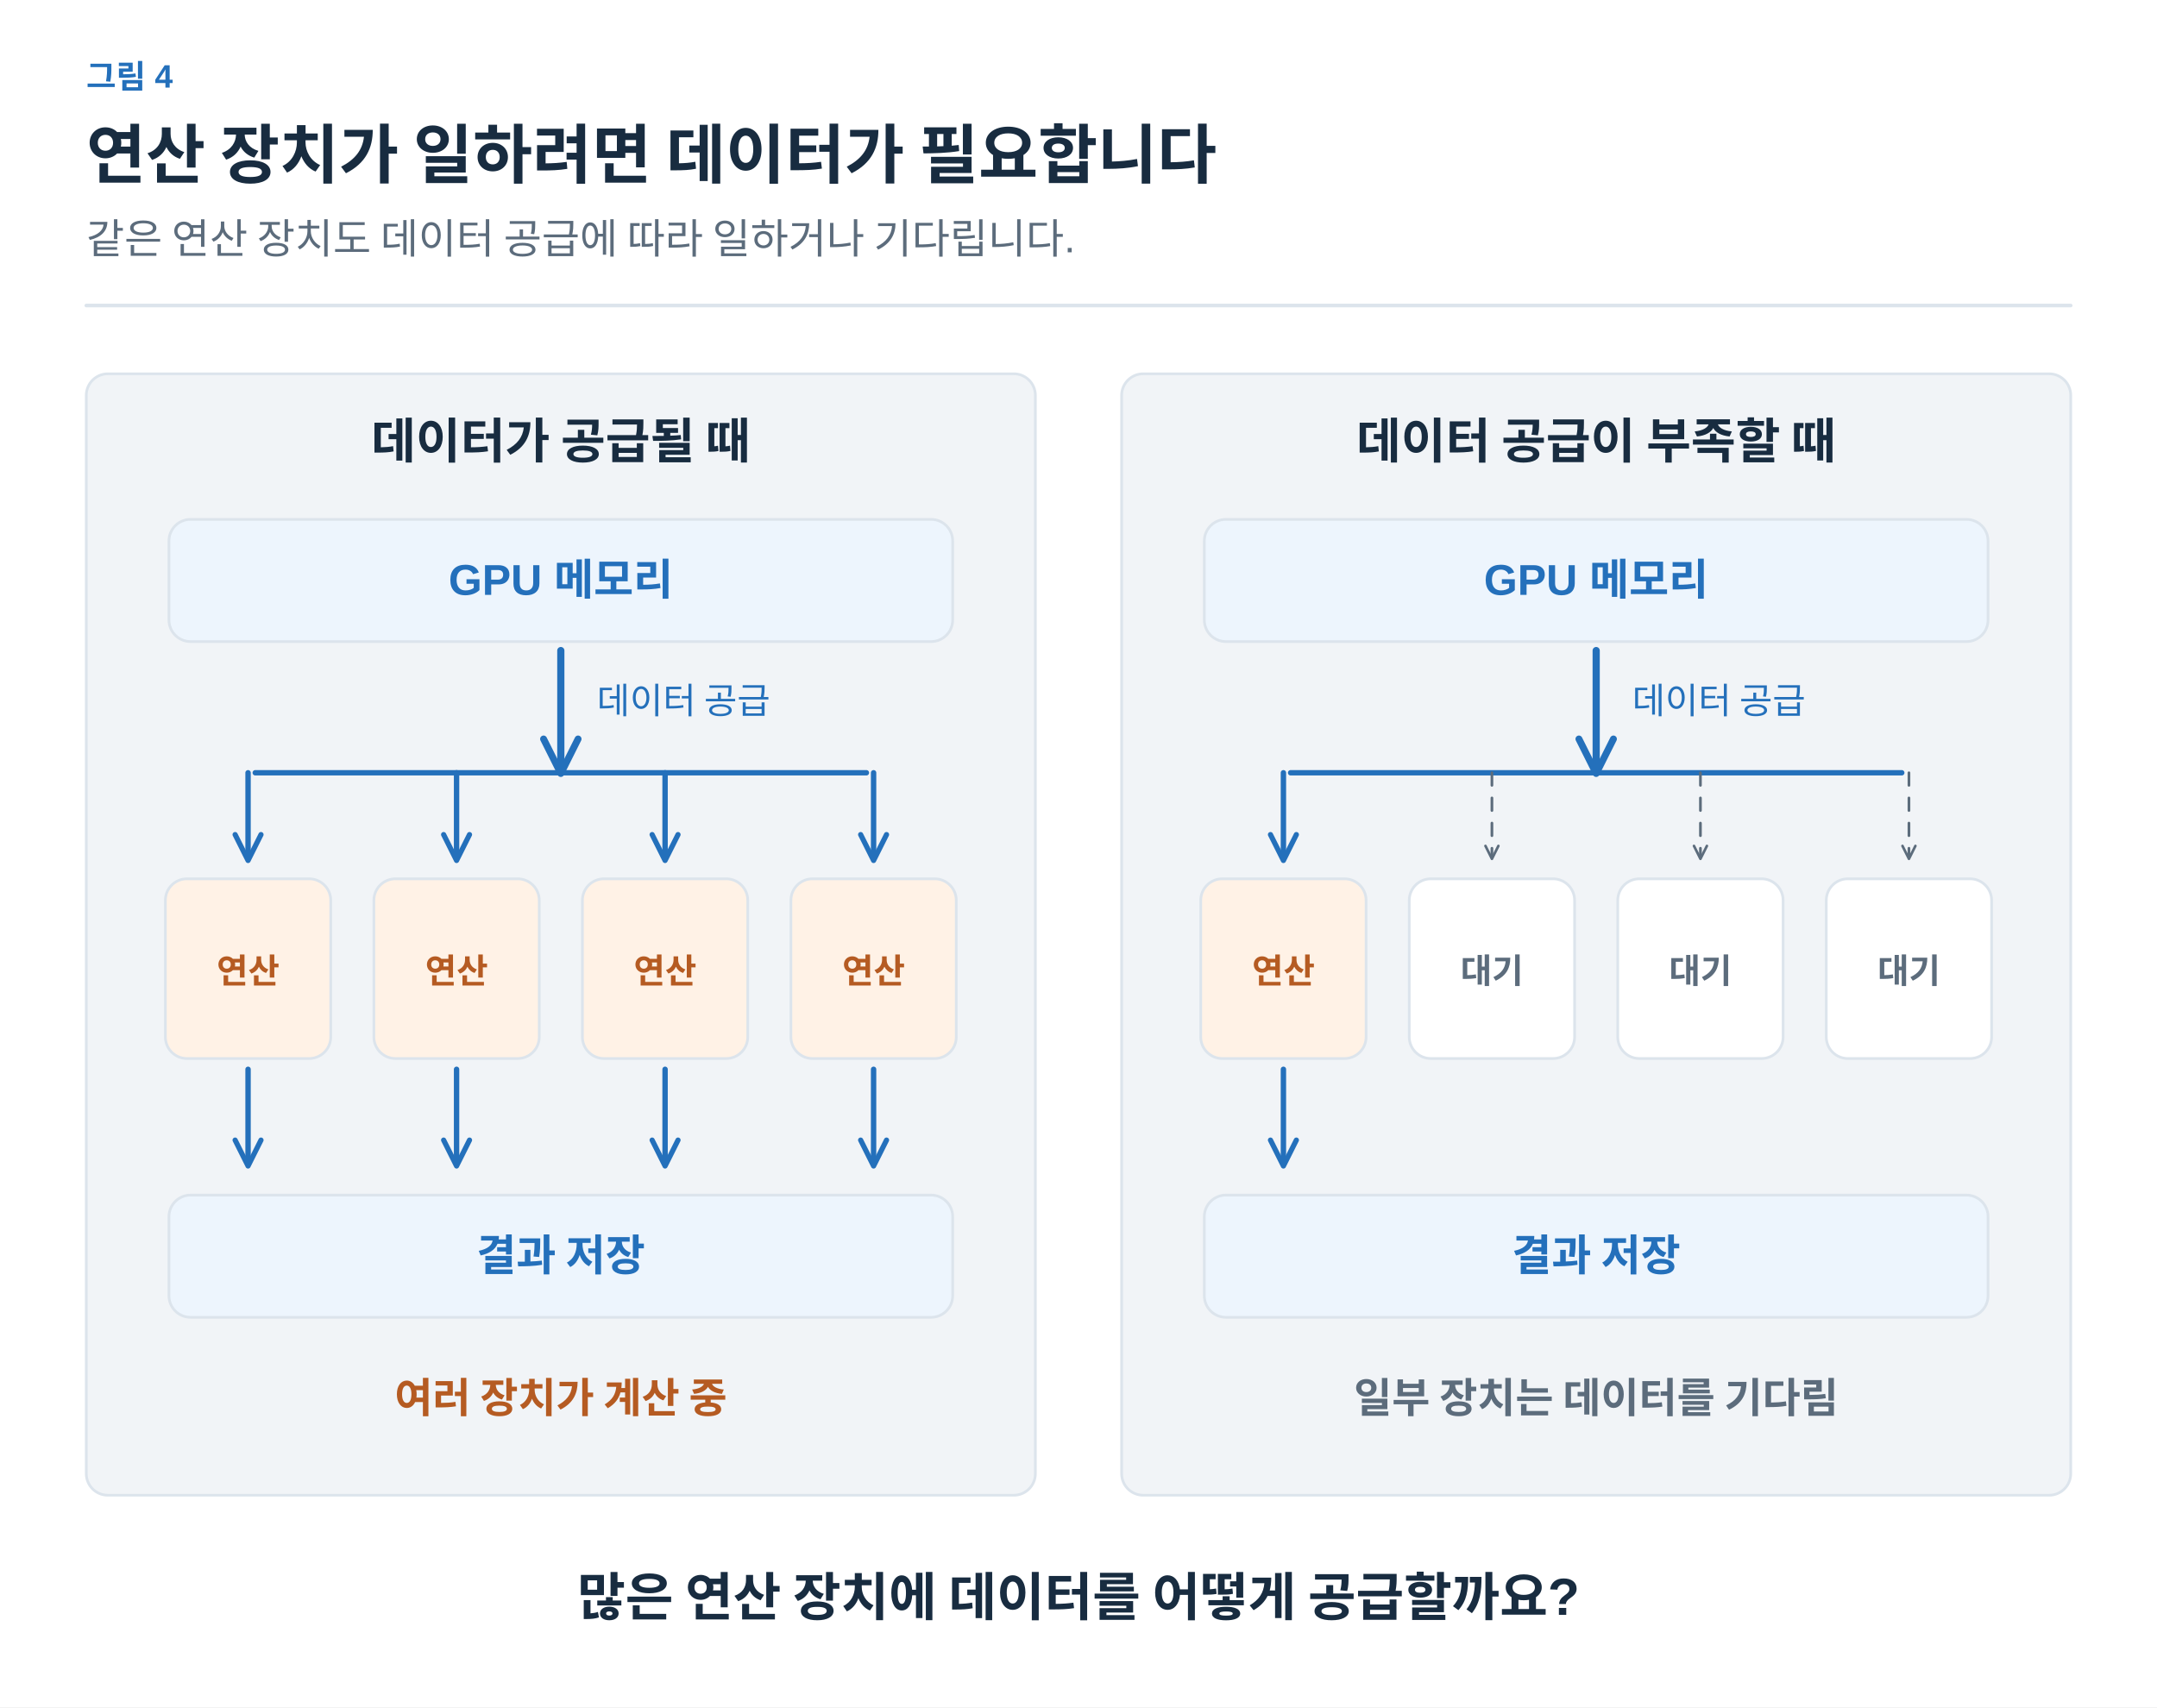
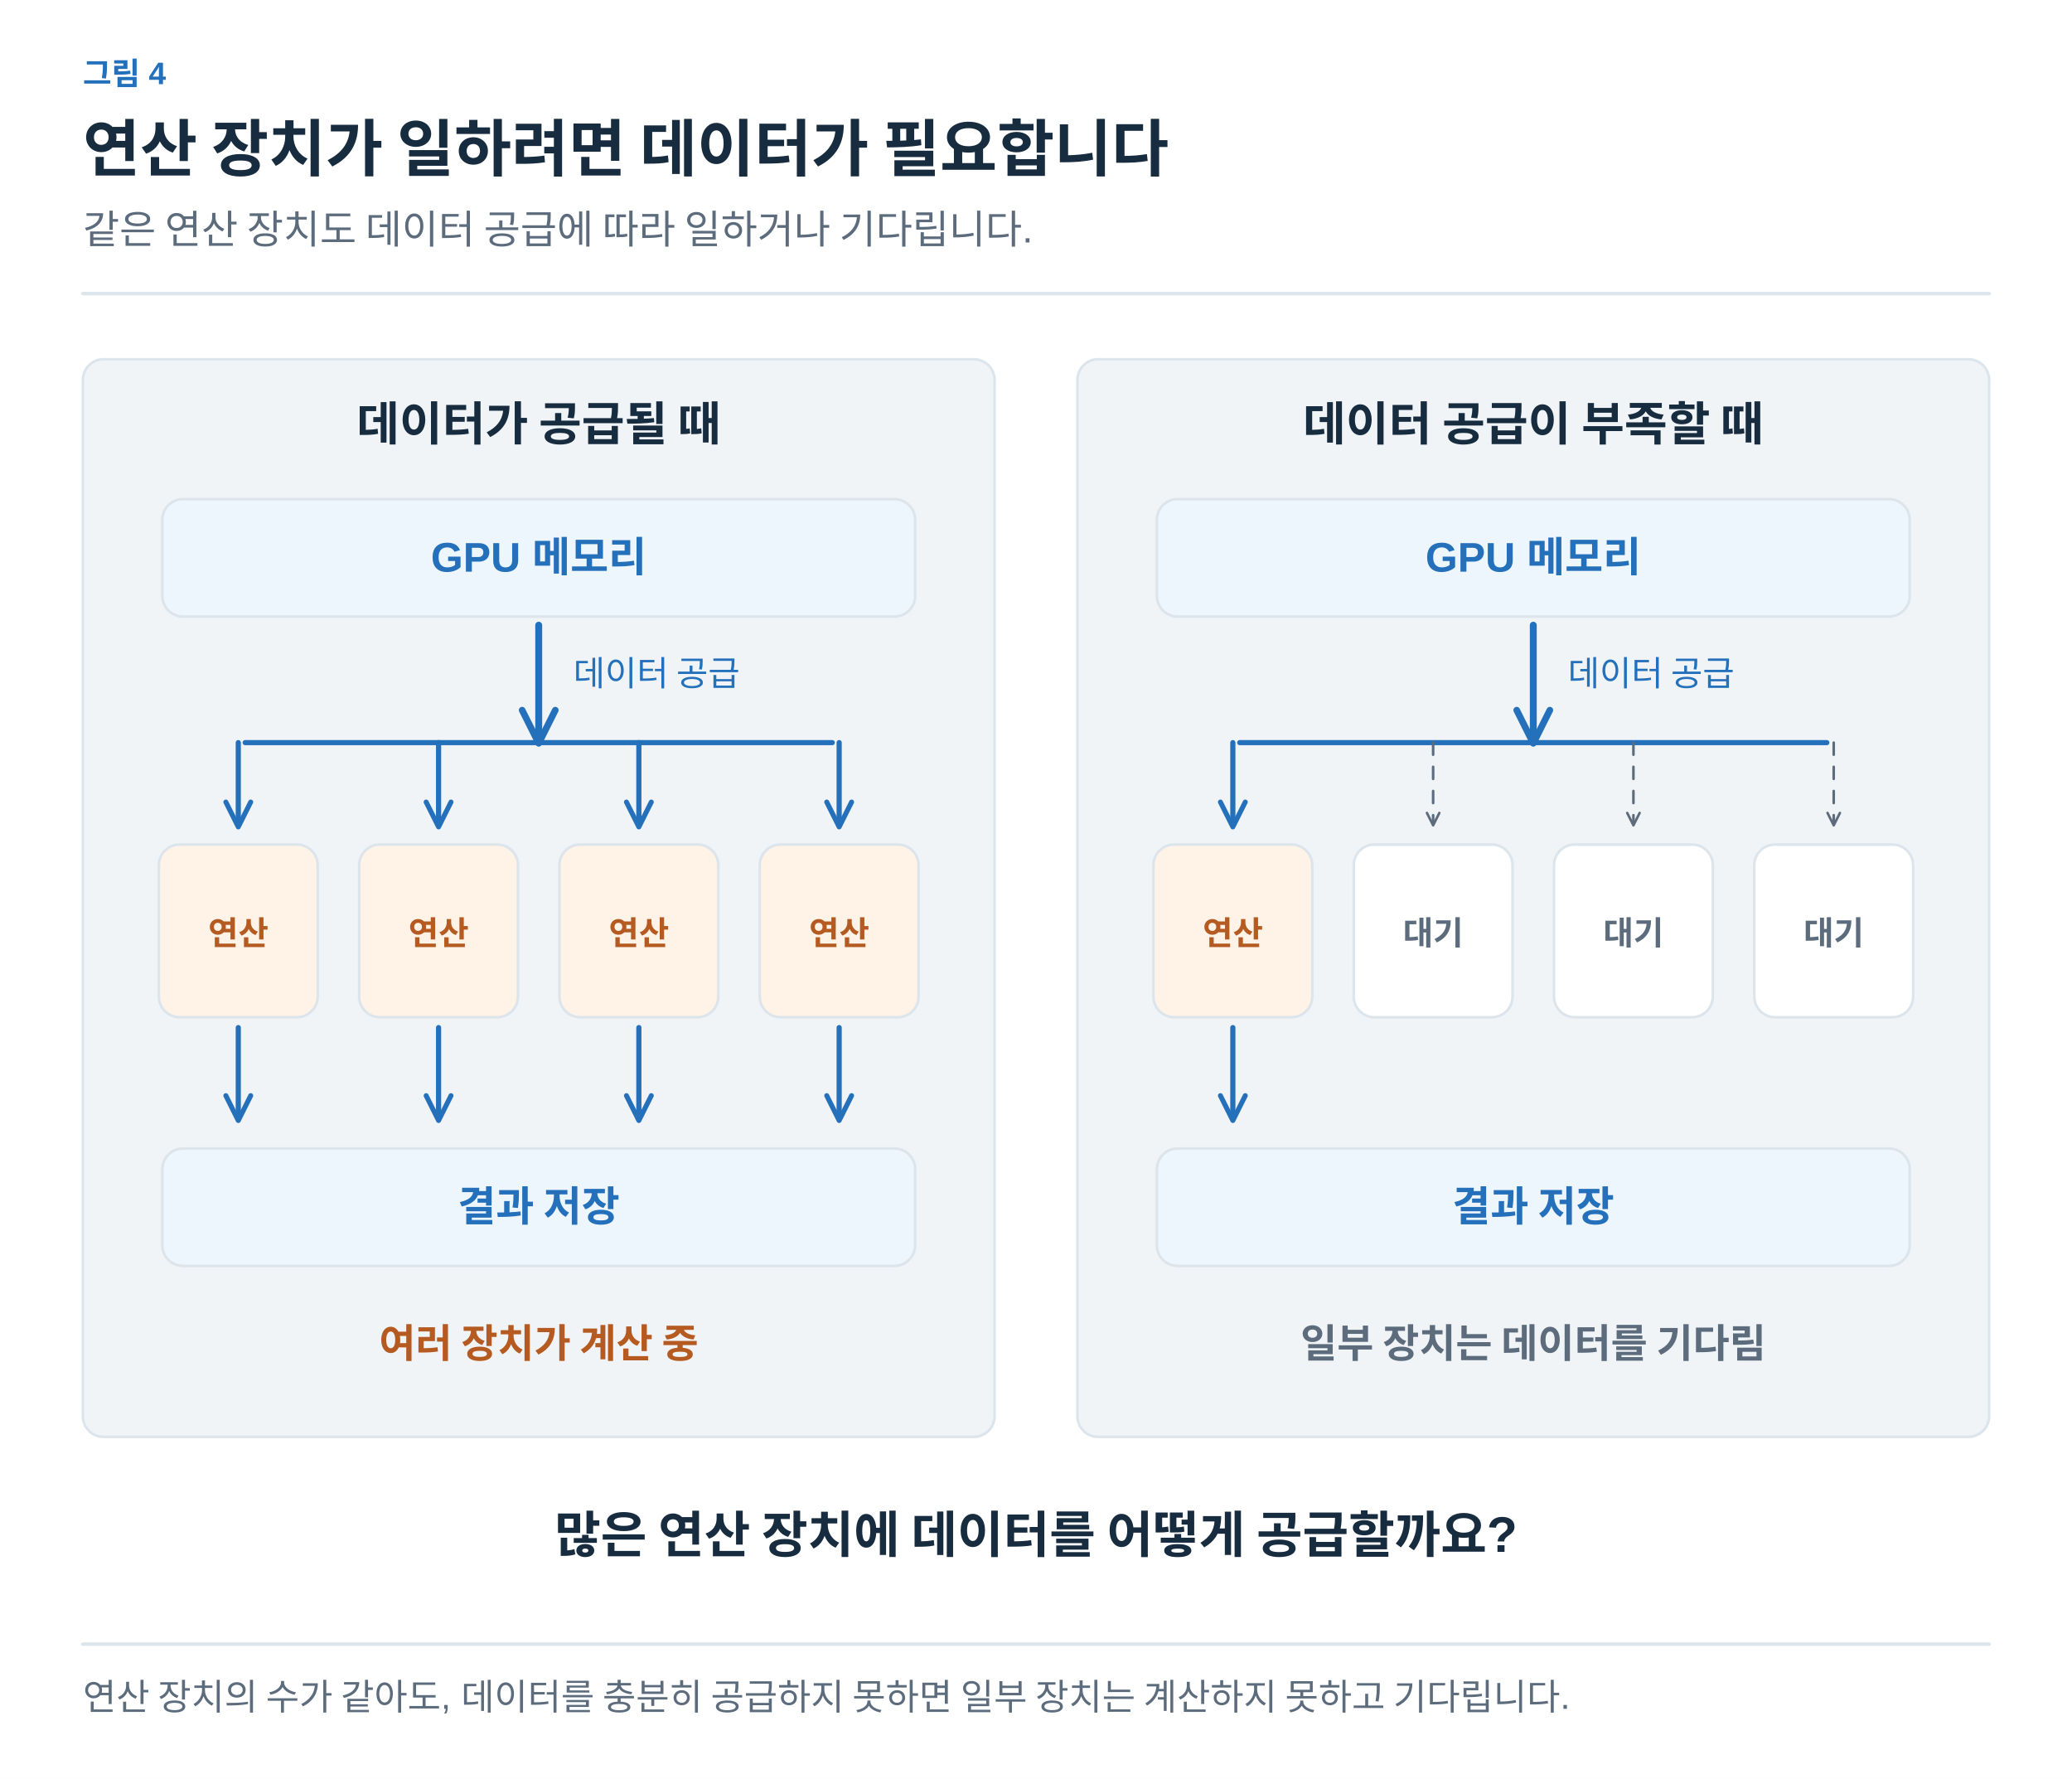
- <svg xmlns="http://www.w3.org/2000/svg" width="1200" height="950" viewBox="0 0 1200 950" role="img" aria-labelledby="title desc">
+ <svg xmlns="http://www.w3.org/2000/svg" width="1200" height="1030" viewBox="0 0 1200 1030" role="img" aria-labelledby="title desc">
  <defs>
-     <marker id="muted" viewBox="0 0 10 10" refX="8" refY="5" markerWidth="6" markerHeight="6" orient="auto">
+     <marker id="arrow-ink" viewBox="0 0 10 10" refX="8" refY="5" markerWidth="6" markerHeight="6" orient="auto">
+       <path d="M1 1 L9 5 L1 9" fill="none" stroke="#182C40" stroke-width="1.6" />
+     </marker>
+     <marker id="arrow-muted" viewBox="0 0 10 10" refX="8" refY="5" markerWidth="6" markerHeight="6" orient="auto">
      <path d="M1 1 L9 5 L1 9" fill="none" stroke="#5C6C7C" stroke-width="1.6" />
    </marker>
-     <marker id="blue" viewBox="0 0 10 10" refX="8" refY="5" markerWidth="6" markerHeight="6" orient="auto">
+     <marker id="arrow-line" viewBox="0 0 10 10" refX="8" refY="5" markerWidth="6" markerHeight="6" orient="auto">
+       <path d="M1 1 L9 5 L1 9" fill="none" stroke="#DCE4EC" stroke-width="1.6" />
+     </marker>
+     <marker id="arrow-paper" viewBox="0 0 10 10" refX="8" refY="5" markerWidth="6" markerHeight="6" orient="auto">
+       <path d="M1 1 L9 5 L1 9" fill="none" stroke="#FFFFFF" stroke-width="1.6" />
+     </marker>
+     <marker id="arrow-blue" viewBox="0 0 10 10" refX="8" refY="5" markerWidth="6" markerHeight="6" orient="auto">
      <path d="M1 1 L9 5 L1 9" fill="none" stroke="#2470BB" stroke-width="1.6" />
    </marker>
-     <marker id="orange" viewBox="0 0 10 10" refX="8" refY="5" markerWidth="6" markerHeight="6" orient="auto">
+     <marker id="arrow-teal" viewBox="0 0 10 10" refX="8" refY="5" markerWidth="6" markerHeight="6" orient="auto">
+       <path d="M1 1 L9 5 L1 9" fill="none" stroke="#287D78" stroke-width="1.6" />
+     </marker>
+     <marker id="arrow-orange" viewBox="0 0 10 10" refX="8" refY="5" markerWidth="6" markerHeight="6" orient="auto">
      <path d="M1 1 L9 5 L1 9" fill="none" stroke="#B55B22" stroke-width="1.6" />
    </marker>
-     <marker id="teal" viewBox="0 0 10 10" refX="8" refY="5" markerWidth="6" markerHeight="6" orient="auto">
-       <path d="M1 1 L9 5 L1 9" fill="none" stroke="#287D78" stroke-width="1.6" />
-     </marker>
-     <marker id="purple" viewBox="0 0 10 10" refX="8" refY="5" markerWidth="6" markerHeight="6" orient="auto">
+     <marker id="arrow-purple" viewBox="0 0 10 10" refX="8" refY="5" markerWidth="6" markerHeight="6" orient="auto">
      <path d="M1 1 L9 5 L1 9" fill="none" stroke="#7954A3" stroke-width="1.6" />
    </marker>
+     <marker id="arrow-gray" viewBox="0 0 10 10" refX="8" refY="5" markerWidth="6" markerHeight="6" orient="auto">
+       <path d="M1 1 L9 5 L1 9" fill="none" stroke="#657789" stroke-width="1.6" />
+     </marker>
+     <marker id="arrow-red" viewBox="0 0 10 10" refX="8" refY="5" markerWidth="6" markerHeight="6" orient="auto">
+       <path d="M1 1 L9 5 L1 9" fill="none" stroke="#B34242" stroke-width="1.6" />
+     </marker>
+     <marker id="arrow-indigo" viewBox="0 0 10 10" refX="8" refY="5" markerWidth="6" markerHeight="6" orient="auto">
+       <path d="M1 1 L9 5 L1 9" fill="none" stroke="#4C60A8" stroke-width="1.6" />
+     </marker>
+     <marker id="arrow-slate" viewBox="0 0 10 10" refX="8" refY="5" markerWidth="6" markerHeight="6" orient="auto">
+       <path d="M1 1 L9 5 L1 9" fill="none" stroke="#8191A0" stroke-width="1.6" />
+     </marker>
+     <marker id="arrow-surface" viewBox="0 0 10 10" refX="8" refY="5" markerWidth="6" markerHeight="6" orient="auto">
+       <path d="M1 1 L9 5 L1 9" fill="none" stroke="#F8FAFC" stroke-width="1.6" />
+     </marker>
  </defs>
-   <style>text{font-family:Arial,"Apple SD Gothic Neo","Noto Sans KR",sans-serif}path{stroke-linecap:round;stroke-linejoin:round}</style>
-   <rect width="1200" height="950" fill="white" />
-   <text x="48" y="49" fill="#2470BB" font-size="18" font-weight="600" text-anchor="start">그림 4</text>
-   <text x="48" y="99" fill="#182C40" font-size="36" font-weight="700" text-anchor="start">연산 장치가 일하려면 데이터가 필요합니다</text>
-   <text x="48" y="141" fill="#5C6C7C" font-size="23" font-weight="400" text-anchor="start">같은 연산 장치도 데이터 공급에 따라 일하거나 기다립니다.</text>
-   <path d="M48,170 H1152" fill="none" stroke="#DCE4EC" stroke-width="2" />
-   <rect x="48" y="208" width="528" height="624" rx="12" fill="#F1F4F7" stroke="#DCE4EC" stroke-width="1.5" />
-   <text x="312" y="255" fill="#182C40" font-size="27" font-weight="600" text-anchor="middle">데이터가 공급될 때</text>
-   <rect x="94" y="289" width="436" height="68" rx="12" fill="#EDF5FD" stroke="#DCE4EC" stroke-width="1.5" />
-   <text x="312.0" y="331.0" fill="#2470BB" font-size="24" font-weight="600" text-anchor="middle">GPU 메모리</text>
-   <path d="M312,362 L312,428" fill="none" stroke="#2470BB" stroke-width="4" marker-end="url(#blue)" />
-   <text x="332" y="397" fill="#2470BB" font-size="20" font-weight="400" text-anchor="start">데이터 공급</text>
-   <path d="M142,430 H482" fill="none" stroke="#2470BB" stroke-width="3" />
-   <path d="M138,430 L138,477" fill="none" stroke="#2470BB" stroke-width="3" marker-end="url(#blue)" />
-   <rect x="92" y="489" width="92" height="100" rx="12" fill="#FFF2E6" stroke="#DCE4EC" stroke-width="1.5" />
-   <text x="138.0" y="547.0" fill="#B55B22" font-size="19" font-weight="600" text-anchor="middle">연산</text>
-   <path d="M138,595 L138,647" fill="none" stroke="#2470BB" stroke-width="3" marker-end="url(#blue)" />
-   <path d="M254,430 L254,477" fill="none" stroke="#2470BB" stroke-width="3" marker-end="url(#blue)" />
-   <rect x="208" y="489" width="92" height="100" rx="12" fill="#FFF2E6" stroke="#DCE4EC" stroke-width="1.5" />
-   <text x="254.0" y="547.0" fill="#B55B22" font-size="19" font-weight="600" text-anchor="middle">연산</text>
-   <path d="M254,595 L254,647" fill="none" stroke="#2470BB" stroke-width="3" marker-end="url(#blue)" />
-   <path d="M370,430 L370,477" fill="none" stroke="#2470BB" stroke-width="3" marker-end="url(#blue)" />
-   <rect x="324" y="489" width="92" height="100" rx="12" fill="#FFF2E6" stroke="#DCE4EC" stroke-width="1.5" />
-   <text x="370.0" y="547.0" fill="#B55B22" font-size="19" font-weight="600" text-anchor="middle">연산</text>
-   <path d="M370,595 L370,647" fill="none" stroke="#2470BB" stroke-width="3" marker-end="url(#blue)" />
-   <path d="M486,430 L486,477" fill="none" stroke="#2470BB" stroke-width="3" marker-end="url(#blue)" />
-   <rect x="440" y="489" width="92" height="100" rx="12" fill="#FFF2E6" stroke="#DCE4EC" stroke-width="1.5" />
-   <text x="486.0" y="547.0" fill="#B55B22" font-size="19" font-weight="600" text-anchor="middle">연산</text>
-   <path d="M486,595 L486,647" fill="none" stroke="#2470BB" stroke-width="3" marker-end="url(#blue)" />
-   <rect x="94" y="665" width="436" height="68" rx="12" fill="#EDF5FD" stroke="#DCE4EC" stroke-width="1.5" />
-   <text x="312.0" y="707.0" fill="#2470BB" font-size="24" font-weight="600" text-anchor="middle">결과 저장</text>
-   <text x="312" y="786" fill="#B55B22" font-size="23" font-weight="600" text-anchor="middle">여러 장치가 계산 중</text>
-   <rect x="624" y="208" width="528" height="624" rx="12" fill="#F1F4F7" stroke="#DCE4EC" stroke-width="1.5" />
-   <text x="888" y="255" fill="#182C40" font-size="27" font-weight="600" text-anchor="middle">데이터 공급이 부족할 때</text>
-   <rect x="670" y="289" width="436" height="68" rx="12" fill="#EDF5FD" stroke="#DCE4EC" stroke-width="1.5" />
-   <text x="888.0" y="331.0" fill="#2470BB" font-size="24" font-weight="600" text-anchor="middle">GPU 메모리</text>
-   <path d="M888,362 L888,428" fill="none" stroke="#2470BB" stroke-width="4" marker-end="url(#blue)" />
-   <text x="908" y="397" fill="#2470BB" font-size="20" font-weight="400" text-anchor="start">데이터 공급</text>
-   <path d="M718,430 H1058" fill="none" stroke="#2470BB" stroke-width="3" />
-   <path d="M714,430 L714,477" fill="none" stroke="#2470BB" stroke-width="3" marker-end="url(#blue)" />
-   <rect x="668" y="489" width="92" height="100" rx="12" fill="#FFF2E6" stroke="#DCE4EC" stroke-width="1.5" />
-   <text x="714.0" y="547.0" fill="#B55B22" font-size="19" font-weight="600" text-anchor="middle">연산</text>
-   <path d="M714,595 L714,647" fill="none" stroke="#2470BB" stroke-width="3" marker-end="url(#blue)" />
-   <path d="M830,430 L830,477" fill="none" stroke="#5C6C7C" stroke-width="1.5" marker-end="url(#muted)" stroke-dasharray="7 7" />
-   <rect x="784" y="489" width="92" height="100" rx="12" fill="#FFFFFF" stroke="#DCE4EC" stroke-width="1.5" />
-   <text x="830.0" y="547.0" fill="#5C6C7C" font-size="19" font-weight="600" text-anchor="middle">대기</text>
-   <path d="M946,430 L946,477" fill="none" stroke="#5C6C7C" stroke-width="1.5" marker-end="url(#muted)" stroke-dasharray="7 7" />
-   <rect x="900" y="489" width="92" height="100" rx="12" fill="#FFFFFF" stroke="#DCE4EC" stroke-width="1.5" />
-   <text x="946.0" y="547.0" fill="#5C6C7C" font-size="19" font-weight="600" text-anchor="middle">대기</text>
-   <path d="M1062,430 L1062,477" fill="none" stroke="#5C6C7C" stroke-width="1.5" marker-end="url(#muted)" stroke-dasharray="7 7" />
-   <rect x="1016" y="489" width="92" height="100" rx="12" fill="#FFFFFF" stroke="#DCE4EC" stroke-width="1.5" />
-   <text x="1062.0" y="547.0" fill="#5C6C7C" font-size="19" font-weight="600" text-anchor="middle">대기</text>
-   <rect x="670" y="665" width="436" height="68" rx="12" fill="#EDF5FD" stroke="#DCE4EC" stroke-width="1.5" />
-   <text x="888.0" y="707.0" fill="#2470BB" font-size="24" font-weight="600" text-anchor="middle">결과 저장</text>
-   <text x="888" y="786" fill="#5C6C7C" font-size="23" font-weight="600" text-anchor="middle">일부 장치는 데이터를 기다림</text>
-   <text x="600" y="899" fill="#182C40" font-size="29" font-weight="600" text-anchor="middle">많은 연산 장치에 데이터를 어떻게 공급할까요?</text>
+   <style>text{font-family:Arial,"Apple SD Gothic Neo","Noto Sans KR",sans-serif}text[font-family]{font-family:Menlo,Consolas,monospace}path{stroke-linecap:round;stroke-linejoin:round}</style>
+   <rect width="100%" height="100%" fill="white" />
+   <text x="48" y="49" fill="#2470BB" font-size="18" font-weight="600" text-anchor="start" data-max-width="1104">그림 4</text>
+   <text x="48" y="99" fill="#182C40" font-size="36" font-weight="700" text-anchor="start" data-max-width="1104">연산 장치가 일하려면 데이터가 필요합니다</text>
+   <text x="48" y="141" fill="#5C6C7C" font-size="23" font-weight="400" text-anchor="start" data-max-width="1104">같은 연산 장치도 데이터 공급에 따라 일하거나 기다립니다.</text>
+   <path d="M48,170 H1152" stroke="#DCE4EC" stroke-width="2" />
+   <g transform="translate(48 206) scale(1)" data-panel="1">
+     <g transform="translate(-48 -206)">
+       <rect x="48" y="208" width="528" height="624" rx="12" fill="#F1F4F7" stroke="#DCE4EC" stroke-width="1.5" />
+       <text x="312" y="255" fill="#182C40" font-size="27" font-weight="600" text-anchor="middle">데이터가 공급될 때</text>
+       <rect x="94" y="289" width="436" height="68" rx="12" fill="#EDF5FD" stroke="#DCE4EC" stroke-width="1.5" />
+       <text x="312" y="331" fill="#2470BB" font-size="24" font-weight="600" text-anchor="middle">GPU 메모리</text>
+       <path d="M312,362 L312,428" fill="none" stroke="#2470BB" stroke-width="4" marker-end="url(#arrow-blue)" />
+       <text x="332" y="397" fill="#2470BB" font-size="20" font-weight="400" text-anchor="start">데이터 공급</text>
+       <path d="M142,430 H482" fill="none" stroke="#2470BB" stroke-width="3" />
+       <path d="M138,430 L138,477" fill="none" stroke="#2470BB" stroke-width="3" marker-end="url(#arrow-blue)" />
+       <rect x="92" y="489" width="92" height="100" rx="12" fill="#FFF2E6" stroke="#DCE4EC" stroke-width="1.5" />
+       <text x="138" y="547" fill="#B55B22" font-size="19" font-weight="600" text-anchor="middle">연산</text>
+       <path d="M138,595 L138,647" fill="none" stroke="#2470BB" stroke-width="3" marker-end="url(#arrow-blue)" />
+       <path d="M254,430 L254,477" fill="none" stroke="#2470BB" stroke-width="3" marker-end="url(#arrow-blue)" />
+       <rect x="208" y="489" width="92" height="100" rx="12" fill="#FFF2E6" stroke="#DCE4EC" stroke-width="1.5" />
+       <text x="254" y="547" fill="#B55B22" font-size="19" font-weight="600" text-anchor="middle">연산</text>
+       <path d="M254,595 L254,647" fill="none" stroke="#2470BB" stroke-width="3" marker-end="url(#arrow-blue)" />
+       <path d="M370,430 L370,477" fill="none" stroke="#2470BB" stroke-width="3" marker-end="url(#arrow-blue)" />
+       <rect x="324" y="489" width="92" height="100" rx="12" fill="#FFF2E6" stroke="#DCE4EC" stroke-width="1.5" />
+       <text x="370" y="547" fill="#B55B22" font-size="19" font-weight="600" text-anchor="middle">연산</text>
+       <path d="M370,595 L370,647" fill="none" stroke="#2470BB" stroke-width="3" marker-end="url(#arrow-blue)" />
+       <path d="M486,430 L486,477" fill="none" stroke="#2470BB" stroke-width="3" marker-end="url(#arrow-blue)" />
+       <rect x="440" y="489" width="92" height="100" rx="12" fill="#FFF2E6" stroke="#DCE4EC" stroke-width="1.5" />
+       <text x="486" y="547" fill="#B55B22" font-size="19" font-weight="600" text-anchor="middle">연산</text>
+       <path d="M486,595 L486,647" fill="none" stroke="#2470BB" stroke-width="3" marker-end="url(#arrow-blue)" />
+       <rect x="94" y="665" width="436" height="68" rx="12" fill="#EDF5FD" stroke="#DCE4EC" stroke-width="1.5" />
+       <text x="312" y="707" fill="#2470BB" font-size="24" font-weight="600" text-anchor="middle">결과 저장</text>
+       <text x="312" y="786" fill="#B55B22" font-size="23" font-weight="600" text-anchor="middle">여러 장치가 계산 중</text>
+       <rect x="624" y="208" width="528" height="624" rx="12" fill="#F1F4F7" stroke="#DCE4EC" stroke-width="1.5" />
+       <text x="888" y="255" fill="#182C40" font-size="27" font-weight="600" text-anchor="middle">데이터 공급이 부족할 때</text>
+       <rect x="670" y="289" width="436" height="68" rx="12" fill="#EDF5FD" stroke="#DCE4EC" stroke-width="1.5" />
+       <text x="888" y="331" fill="#2470BB" font-size="24" font-weight="600" text-anchor="middle">GPU 메모리</text>
+       <path d="M888,362 L888,428" fill="none" stroke="#2470BB" stroke-width="4" marker-end="url(#arrow-blue)" />
+       <text x="908" y="397" fill="#2470BB" font-size="20" font-weight="400" text-anchor="start">데이터 공급</text>
+       <path d="M718,430 H1058" fill="none" stroke="#2470BB" stroke-width="3" />
+       <path d="M714,430 L714,477" fill="none" stroke="#2470BB" stroke-width="3" marker-end="url(#arrow-blue)" />
+       <rect x="668" y="489" width="92" height="100" rx="12" fill="#FFF2E6" stroke="#DCE4EC" stroke-width="1.5" />
+       <text x="714" y="547" fill="#B55B22" font-size="19" font-weight="600" text-anchor="middle">연산</text>
+       <path d="M714,595 L714,647" fill="none" stroke="#2470BB" stroke-width="3" marker-end="url(#arrow-blue)" />
+       <path d="M830,430 L830,477" fill="none" stroke="#5C6C7C" stroke-width="1.5" marker-end="url(#arrow-muted)" stroke-dasharray="7 7" />
+       <rect x="784" y="489" width="92" height="100" rx="12" fill="#FFFFFF" stroke="#DCE4EC" stroke-width="1.5" />
+       <text x="830" y="547" fill="#5C6C7C" font-size="19" font-weight="600" text-anchor="middle">대기</text>
+       <path d="M946,430 L946,477" fill="none" stroke="#5C6C7C" stroke-width="1.5" marker-end="url(#arrow-muted)" stroke-dasharray="7 7" />
+       <rect x="900" y="489" width="92" height="100" rx="12" fill="#FFFFFF" stroke="#DCE4EC" stroke-width="1.5" />
+       <text x="946" y="547" fill="#5C6C7C" font-size="19" font-weight="600" text-anchor="middle">대기</text>
+       <path d="M1062,430 L1062,477" fill="none" stroke="#5C6C7C" stroke-width="1.5" marker-end="url(#arrow-muted)" stroke-dasharray="7 7" />
+       <rect x="1016" y="489" width="92" height="100" rx="12" fill="#FFFFFF" stroke="#DCE4EC" stroke-width="1.5" />
+       <text x="1062" y="547" fill="#5C6C7C" font-size="19" font-weight="600" text-anchor="middle">대기</text>
+       <rect x="670" y="665" width="436" height="68" rx="12" fill="#EDF5FD" stroke="#DCE4EC" stroke-width="1.5" />
+       <text x="888" y="707" fill="#2470BB" font-size="24" font-weight="600" text-anchor="middle">결과 저장</text>
+       <text x="888" y="786" fill="#5C6C7C" font-size="23" font-weight="600" text-anchor="middle">일부 장치는 데이터를 기다림</text>
+       <text x="600" y="899" fill="#182C40" font-size="29" font-weight="600" text-anchor="middle">많은 연산 장치에 데이터를 어떻게 공급할까요?</text>
+     </g>
+   </g>
+   <path d="M48,952 H1152" stroke="#DCE4EC" stroke-width="2" />
+   <text x="48" y="990" fill="#5C6C7C" font-size="21" font-weight="400" text-anchor="start" data-max-width="1104">연산 장치의 수가 같아도, 데이터를 충분히 공급하지 못하면 일부 장치는 계산하지 못하고 기다립니다.</text>
</svg>
